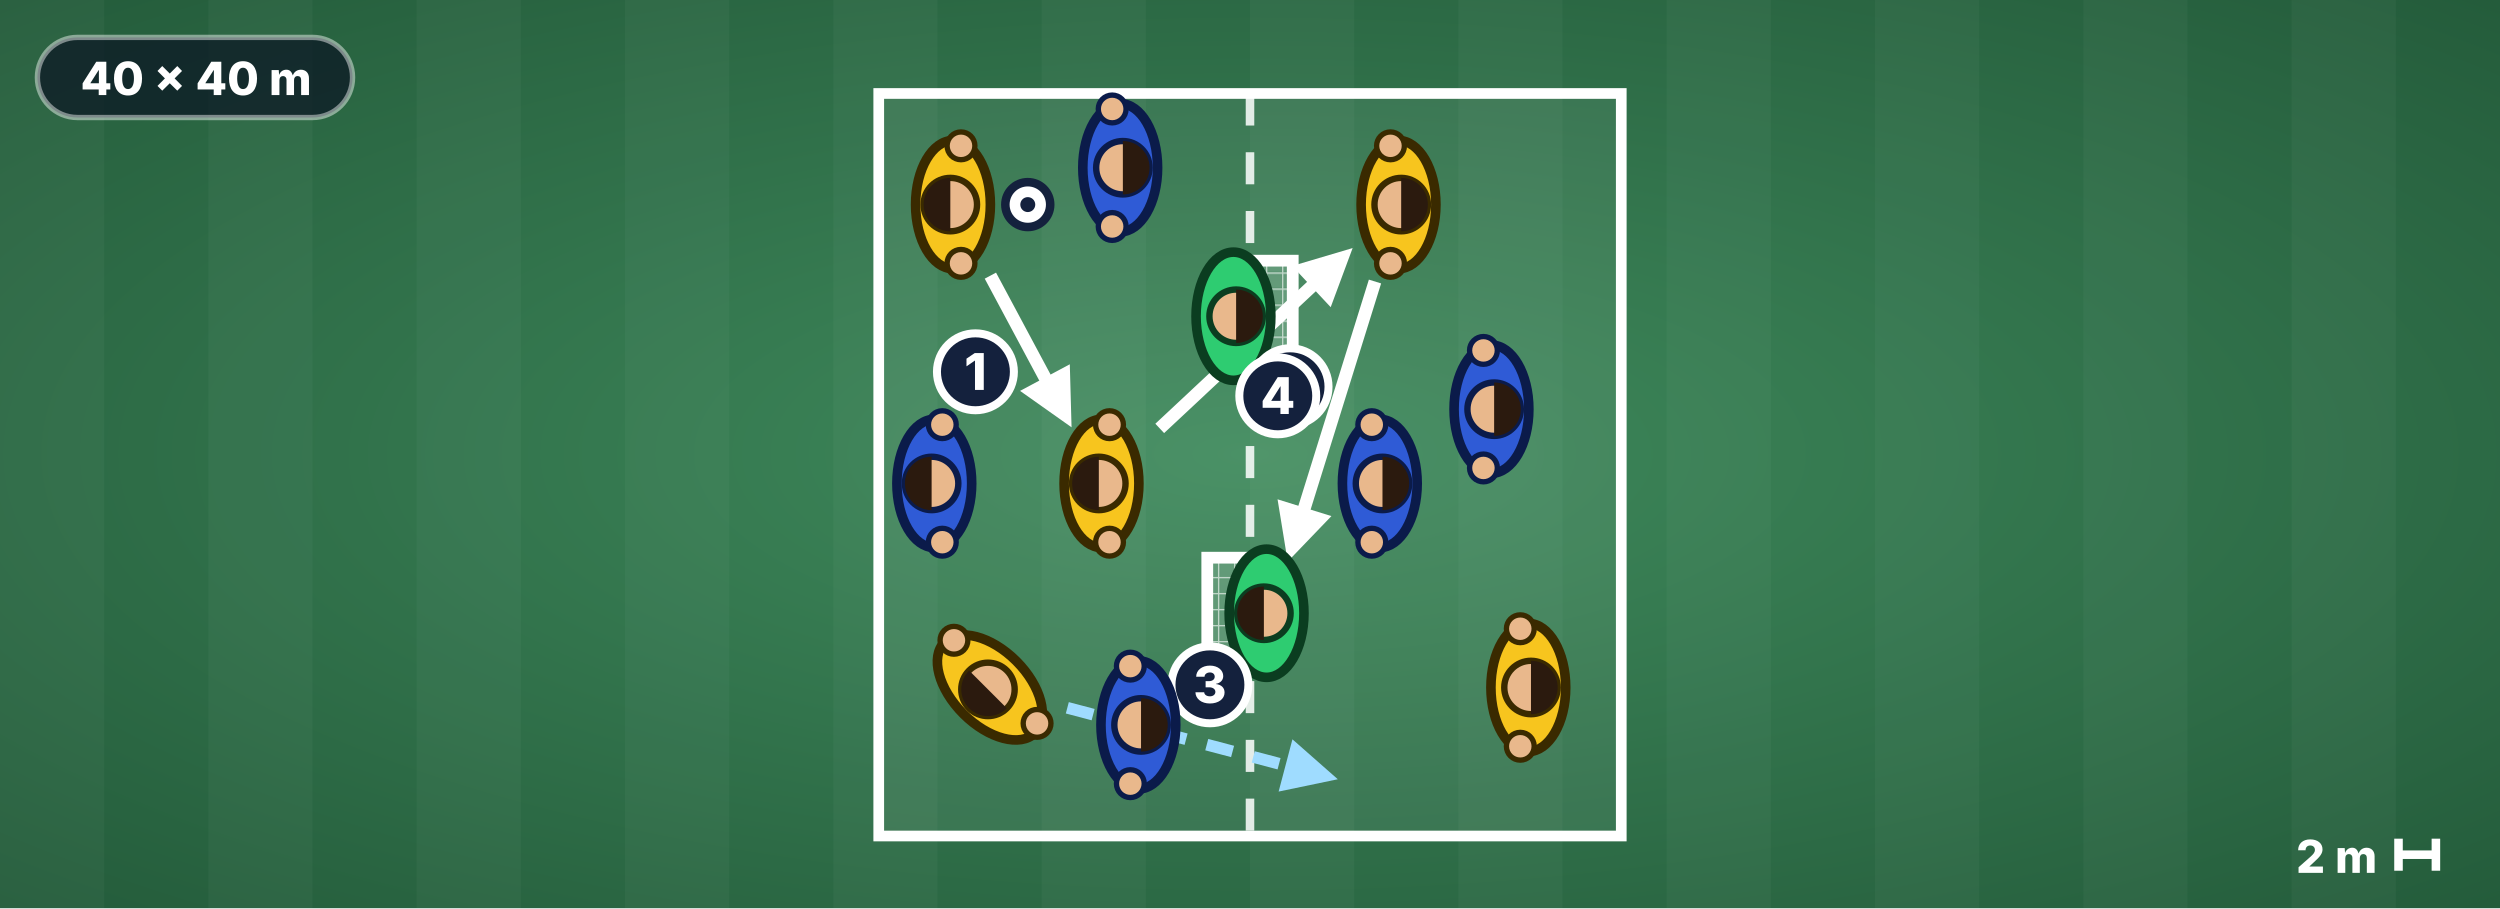
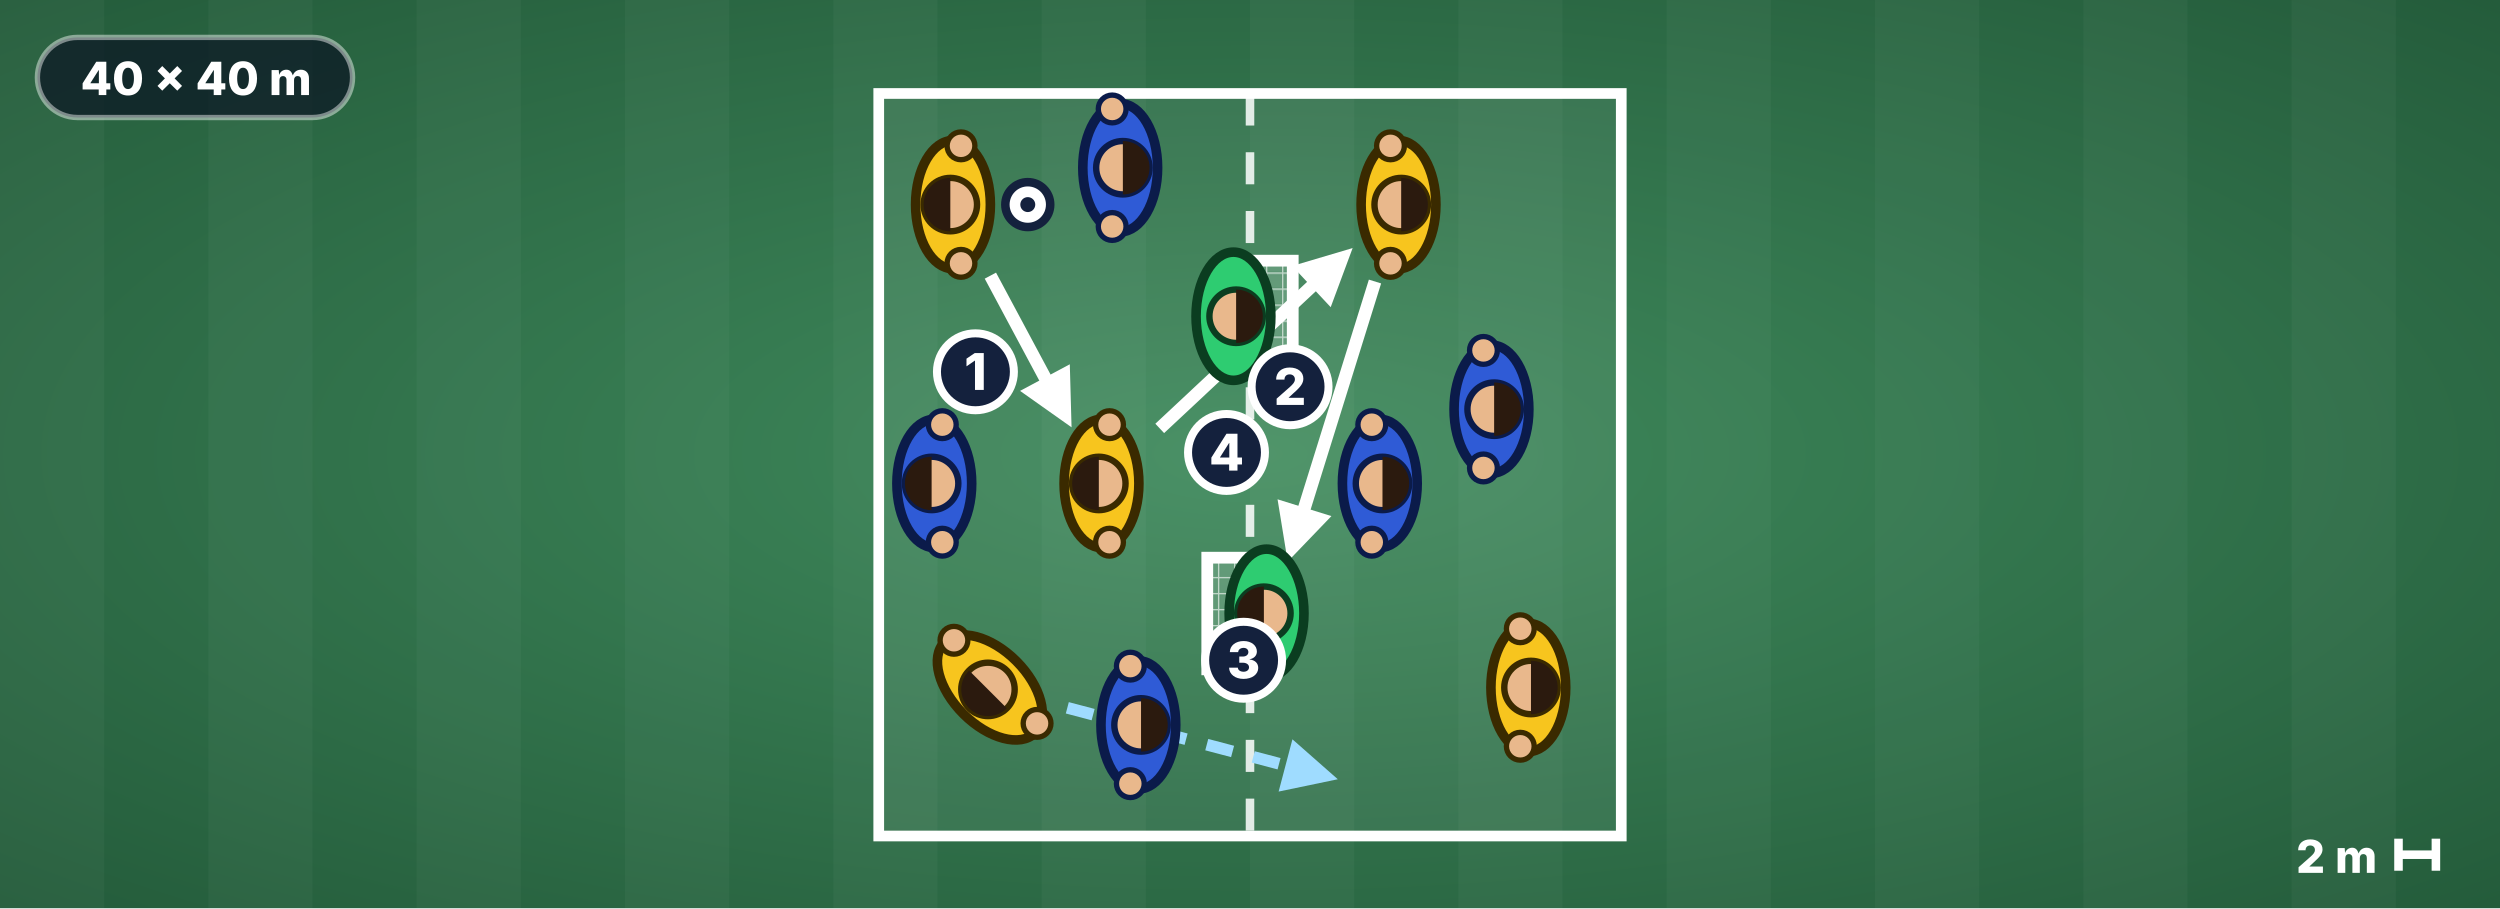
<svg xmlns="http://www.w3.org/2000/svg" viewBox="0 0 468 170" preserveAspectRatio="xMidYMid slice">
  <defs>
    <radialGradient id="g" cx="50%" cy="50%" r="70%">
      <stop offset="0" stop-color="#3f8a5c" />
      <stop offset="1" stop-color="#245c3b" />
    </radialGradient>
    <pattern id="hatch" width="6" height="6" patternUnits="userSpaceOnUse" patternTransform="rotate(45)">
      <rect width="6" height="6" fill="rgba(255,255,255,.10)" />
      <line x1="0" y1="0" x2="0" y2="6" stroke="rgba(255,255,255,.30)" stroke-width="1.6" />
    </pattern>
    <pattern id="net" width="3" height="3" patternUnits="userSpaceOnUse">
      <rect width="3" height="3" fill="rgba(255,255,255,.15)" />
      <path d="M0 0H3M0 0V3" stroke="rgba(255,255,255,.6)" stroke-width=".5" />
    </pattern>
    <marker id="ahW" viewBox="0 0 10 10" refX="7" refY="5" markerWidth="4.4" markerHeight="4.4" orient="auto">
      <path d="M0 0L10 5L0 10z" fill="#fff" />
    </marker>
    <marker id="ahB" viewBox="0 0 10 10" refX="7" refY="5" markerWidth="4.6" markerHeight="4.6" orient="auto">
      <path d="M0 0L10 5L0 10z" fill="#9fdcff" />
    </marker>
    <marker id="ahO" viewBox="0 0 10 10" refX="7" refY="5" markerWidth="4.4" markerHeight="4.4" orient="auto">
      <path d="M0 0L10 5L0 10z" fill="#ffb21e" />
    </marker>
  </defs>
  <rect width="468" height="170" fill="url(#g)" />
  <rect x="0.0" y="0" width="19.5" height="170" fill="rgba(255,255,255,.035)" />
  <rect x="39.0" y="0" width="19.5" height="170" fill="rgba(255,255,255,.035)" />
  <rect x="78.0" y="0" width="19.5" height="170" fill="rgba(255,255,255,.035)" />
  <rect x="117.0" y="0" width="19.5" height="170" fill="rgba(255,255,255,.035)" />
  <rect x="156.0" y="0" width="19.5" height="170" fill="rgba(255,255,255,.035)" />
  <rect x="195.0" y="0" width="19.5" height="170" fill="rgba(255,255,255,.035)" />
  <rect x="234.0" y="0" width="19.5" height="170" fill="rgba(255,255,255,.035)" />
  <rect x="273.0" y="0" width="19.5" height="170" fill="rgba(255,255,255,.035)" />
  <rect x="312.0" y="0" width="19.5" height="170" fill="rgba(255,255,255,.035)" />
  <rect x="351.0" y="0" width="19.5" height="170" fill="rgba(255,255,255,.035)" />
  <rect x="390.0" y="0" width="19.5" height="170" fill="rgba(255,255,255,.035)" />
  <rect x="429.0" y="0" width="19.5" height="170" fill="rgba(255,255,255,.035)" />
  <rect x="164.5" y="17.5" width="139.0" height="139.0" fill="rgba(255,255,255,.06)" stroke="#fff" stroke-width="2" />
  <line x1="234.0" y1="17.5" x2="234.0" y2="156.5" stroke="rgba(255,255,255,0.85)" stroke-width="1.6" stroke-dasharray="6 5" />
  <rect x="234.0" y="48.8" width="8" height="20.9" fill="url(#net)" stroke="#fff" stroke-width="2.2" />
  <rect x="226.0" y="104.4" width="8" height="20.9" fill="url(#net)" stroke="#fff" stroke-width="2.2" />
  <line x1="185.4" y1="51.6" x2="199.1" y2="77.2" stroke="#fff" stroke-width="2.4" marker-end="url(#ahW)" />
  <line x1="217.1" y1="80.2" x2="250.9" y2="48.6" stroke="#fff" stroke-width="2.4" marker-end="url(#ahW)" />
  <line x1="199.8" y1="132.5" x2="247.5" y2="145.1" stroke="#9fdcff" stroke-width="2.2" stroke-dasharray="5 4" marker-end="url(#ahB)" />
  <line x1="257.4" y1="52.7" x2="242.0" y2="102.1" stroke="#fff" stroke-width="2.4" marker-end="url(#ahW)" />
  <g transform="translate(230.9,59.2) rotate(270)">
    <ellipse rx="12" ry="7" fill="#2ecc71" stroke="#0b3d20" stroke-width="1.8" />
    <circle cy=".5" r="5" fill="#e9b88c" stroke="#0b3d20" stroke-width="1.2" />
    <path d="M-5 .5A5 5 0 0 0 5 .5Z" fill="#2b1a0e" />
  </g>
  <g transform="translate(237.1,114.8) rotate(90)">
    <ellipse rx="12" ry="7" fill="#2ecc71" stroke="#0b3d20" stroke-width="1.8" />
    <circle cy=".5" r="5" fill="#e9b88c" stroke="#0b3d20" stroke-width="1.2" />
    <path d="M-5 .5A5 5 0 0 0 5 .5Z" fill="#2b1a0e" />
  </g>
  <g>
    <circle cx="182.6" cy="69.6" r="7.2" fill="#14213d" stroke="#fff" stroke-width="1.5" />
    <text x="182.6" y="73.0" text-anchor="middle" font-family="Inter" font-weight="800" font-size="9.5" fill="#fff">1</text>
  </g>
  <g>
    <circle cx="241.5" cy="72.4" r="7.2" fill="#14213d" stroke="#fff" stroke-width="1.5" />
    <text x="241.5" y="75.8" text-anchor="middle" font-family="Inter" font-weight="800" font-size="9.5" fill="#fff">2</text>
  </g>
  <g>
-     <circle cx="226.5" cy="128.2" r="7.2" fill="#14213d" stroke="#fff" stroke-width="1.5" />
-     <text x="226.5" y="131.6" text-anchor="middle" font-family="Inter" font-weight="800" font-size="9.5" fill="#fff">3</text>
+     <circle cx="232.8" cy="123.6" r="7.2" fill="#14213d" stroke="#fff" stroke-width="1.5" />
+     <text x="232.8" y="127.0" text-anchor="middle" font-family="Inter" font-weight="800" font-size="9.5" fill="#fff">3</text>
  </g>
  <g>
-     <circle cx="239.2" cy="74.1" r="7.2" fill="#14213d" stroke="#fff" stroke-width="1.5" />
-     <text x="239.2" y="77.5" text-anchor="middle" font-family="Inter" font-weight="800" font-size="9.5" fill="#fff">4</text>
+     <circle cx="229.6" cy="84.7" r="7.2" fill="#14213d" stroke="#fff" stroke-width="1.5" />
+     <text x="229.6" y="88.1" text-anchor="middle" font-family="Inter" font-weight="800" font-size="9.5" fill="#fff">4</text>
  </g>
  <g transform="translate(178.4,38.3) rotate(90)">
    <ellipse cx="0" cy="0" rx="12" ry="7" fill="#f7c51e" stroke="#3a2a00" stroke-width="1.8" />
    <circle cx="-11" cy="-1.5" r="2.6" fill="#e9b88c" stroke="#3a2a00" stroke-width="1" />
    <circle cx="11" cy="-1.5" r="2.6" fill="#e9b88c" stroke="#3a2a00" stroke-width="1" />
    <circle cx="0" cy="0.5" r="5" fill="#e9b88c" stroke="#3a2a00" stroke-width="1.2" />
    <path d="M-5 0.5 A5 5 0 0 0 5 0.5 Z" fill="#2b1a0e" />
  </g>
  <circle cx="192.4" cy="38.3" r="4.2" fill="#fff" stroke="#14213d" stroke-width="1.6" />
  <circle cx="192.4" cy="38.3" r="1.4" fill="#14213d" />
  <g transform="translate(185.3,128.7) rotate(45)">
    <ellipse cx="0" cy="0" rx="12" ry="7" fill="#f7c51e" stroke="#3a2a00" stroke-width="1.8" />
    <circle cx="-11" cy="-1.5" r="2.6" fill="#e9b88c" stroke="#3a2a00" stroke-width="1" />
    <circle cx="11" cy="-1.5" r="2.6" fill="#e9b88c" stroke="#3a2a00" stroke-width="1" />
    <circle cx="0" cy="0.5" r="5" fill="#e9b88c" stroke="#3a2a00" stroke-width="1.2" />
    <path d="M-5 0.5 A5 5 0 0 0 5 0.5 Z" fill="#2b1a0e" />
  </g>
  <g transform="translate(206.2,90.5) rotate(90)">
    <ellipse cx="0" cy="0" rx="12" ry="7" fill="#f7c51e" stroke="#3a2a00" stroke-width="1.8" />
    <circle cx="-11" cy="-1.5" r="2.6" fill="#e9b88c" stroke="#3a2a00" stroke-width="1" />
    <circle cx="11" cy="-1.5" r="2.6" fill="#e9b88c" stroke="#3a2a00" stroke-width="1" />
    <circle cx="0" cy="0.5" r="5" fill="#e9b88c" stroke="#3a2a00" stroke-width="1.2" />
    <path d="M-5 0.5 A5 5 0 0 0 5 0.5 Z" fill="#2b1a0e" />
  </g>
  <g transform="translate(209.7,31.4) rotate(270)">
    <ellipse cx="0" cy="0" rx="12" ry="7" fill="#2f5bd6" stroke="#0b1b4a" stroke-width="1.8" />
    <circle cx="-11" cy="-1.5" r="2.6" fill="#e9b88c" stroke="#0b1b4a" stroke-width="1" />
    <circle cx="11" cy="-1.5" r="2.6" fill="#e9b88c" stroke="#0b1b4a" stroke-width="1" />
    <circle cx="0" cy="0.5" r="5" fill="#e9b88c" stroke="#0b1b4a" stroke-width="1.2" />
    <path d="M-5 0.5 A5 5 0 0 0 5 0.5 Z" fill="#2b1a0e" />
  </g>
  <g transform="translate(174.9,90.5) rotate(90)">
    <ellipse cx="0" cy="0" rx="12" ry="7" fill="#2f5bd6" stroke="#0b1b4a" stroke-width="1.8" />
    <circle cx="-11" cy="-1.5" r="2.6" fill="#e9b88c" stroke="#0b1b4a" stroke-width="1" />
    <circle cx="11" cy="-1.5" r="2.6" fill="#e9b88c" stroke="#0b1b4a" stroke-width="1" />
    <circle cx="0" cy="0.5" r="5" fill="#e9b88c" stroke="#0b1b4a" stroke-width="1.2" />
    <path d="M-5 0.5 A5 5 0 0 0 5 0.5 Z" fill="#2b1a0e" />
  </g>
  <g transform="translate(213.1,135.7) rotate(270)">
    <ellipse cx="0" cy="0" rx="12" ry="7" fill="#2f5bd6" stroke="#0b1b4a" stroke-width="1.8" />
    <circle cx="-11" cy="-1.5" r="2.6" fill="#e9b88c" stroke="#0b1b4a" stroke-width="1" />
    <circle cx="11" cy="-1.5" r="2.6" fill="#e9b88c" stroke="#0b1b4a" stroke-width="1" />
    <circle cx="0" cy="0.5" r="5" fill="#e9b88c" stroke="#0b1b4a" stroke-width="1.2" />
    <path d="M-5 0.5 A5 5 0 0 0 5 0.5 Z" fill="#2b1a0e" />
  </g>
  <g transform="translate(261.8,38.3) rotate(270)">
    <ellipse cx="0" cy="0" rx="12" ry="7" fill="#f7c51e" stroke="#3a2a00" stroke-width="1.8" />
    <circle cx="-11" cy="-1.5" r="2.6" fill="#e9b88c" stroke="#3a2a00" stroke-width="1" />
    <circle cx="11" cy="-1.5" r="2.6" fill="#e9b88c" stroke="#3a2a00" stroke-width="1" />
    <circle cx="0" cy="0.5" r="5" fill="#e9b88c" stroke="#3a2a00" stroke-width="1.2" />
    <path d="M-5 0.5 A5 5 0 0 0 5 0.5 Z" fill="#2b1a0e" />
  </g>
  <g transform="translate(286.1,128.7) rotate(270)">
    <ellipse cx="0" cy="0" rx="12" ry="7" fill="#f7c51e" stroke="#3a2a00" stroke-width="1.8" />
    <circle cx="-11" cy="-1.5" r="2.6" fill="#e9b88c" stroke="#3a2a00" stroke-width="1" />
    <circle cx="11" cy="-1.5" r="2.6" fill="#e9b88c" stroke="#3a2a00" stroke-width="1" />
    <circle cx="0" cy="0.5" r="5" fill="#e9b88c" stroke="#3a2a00" stroke-width="1.2" />
    <path d="M-5 0.5 A5 5 0 0 0 5 0.5 Z" fill="#2b1a0e" />
  </g>
  <g transform="translate(279.2,76.6) rotate(270)">
    <ellipse cx="0" cy="0" rx="12" ry="7" fill="#2f5bd6" stroke="#0b1b4a" stroke-width="1.8" />
    <circle cx="-11" cy="-1.5" r="2.6" fill="#e9b88c" stroke="#0b1b4a" stroke-width="1" />
    <circle cx="11" cy="-1.5" r="2.6" fill="#e9b88c" stroke="#0b1b4a" stroke-width="1" />
    <circle cx="0" cy="0.5" r="5" fill="#e9b88c" stroke="#0b1b4a" stroke-width="1.2" />
    <path d="M-5 0.5 A5 5 0 0 0 5 0.5 Z" fill="#2b1a0e" />
  </g>
  <g transform="translate(258.3,90.5) rotate(270)">
    <ellipse cx="0" cy="0" rx="12" ry="7" fill="#2f5bd6" stroke="#0b1b4a" stroke-width="1.8" />
    <circle cx="-11" cy="-1.5" r="2.6" fill="#e9b88c" stroke="#0b1b4a" stroke-width="1" />
    <circle cx="11" cy="-1.5" r="2.6" fill="#e9b88c" stroke="#0b1b4a" stroke-width="1" />
    <circle cx="0" cy="0.5" r="5" fill="#e9b88c" stroke="#0b1b4a" stroke-width="1.2" />
    <path d="M-5 0.5 A5 5 0 0 0 5 0.5 Z" fill="#2b1a0e" />
  </g>
  <rect x="7" y="7" width="59" height="15" rx="7.5" fill="rgba(10,20,35,.72)" stroke="rgba(255,255,255,.45)" />
  <text x="36.7" y="17.8" text-anchor="middle" font-family="Inter" font-weight="800" font-size="8.6" fill="#fff">40 × 40 m</text>
  <text x="445.0" y="163.4" text-anchor="end" font-family="Inter" font-weight="800" font-size="8.5" fill="#fff">2 m</text>
  <path d="M449.0 157.0 V163.0 M449.0 160.0 H456.0 M456.0 157.0 V163.0" stroke="#fff" stroke-width="1.6" />
</svg>
